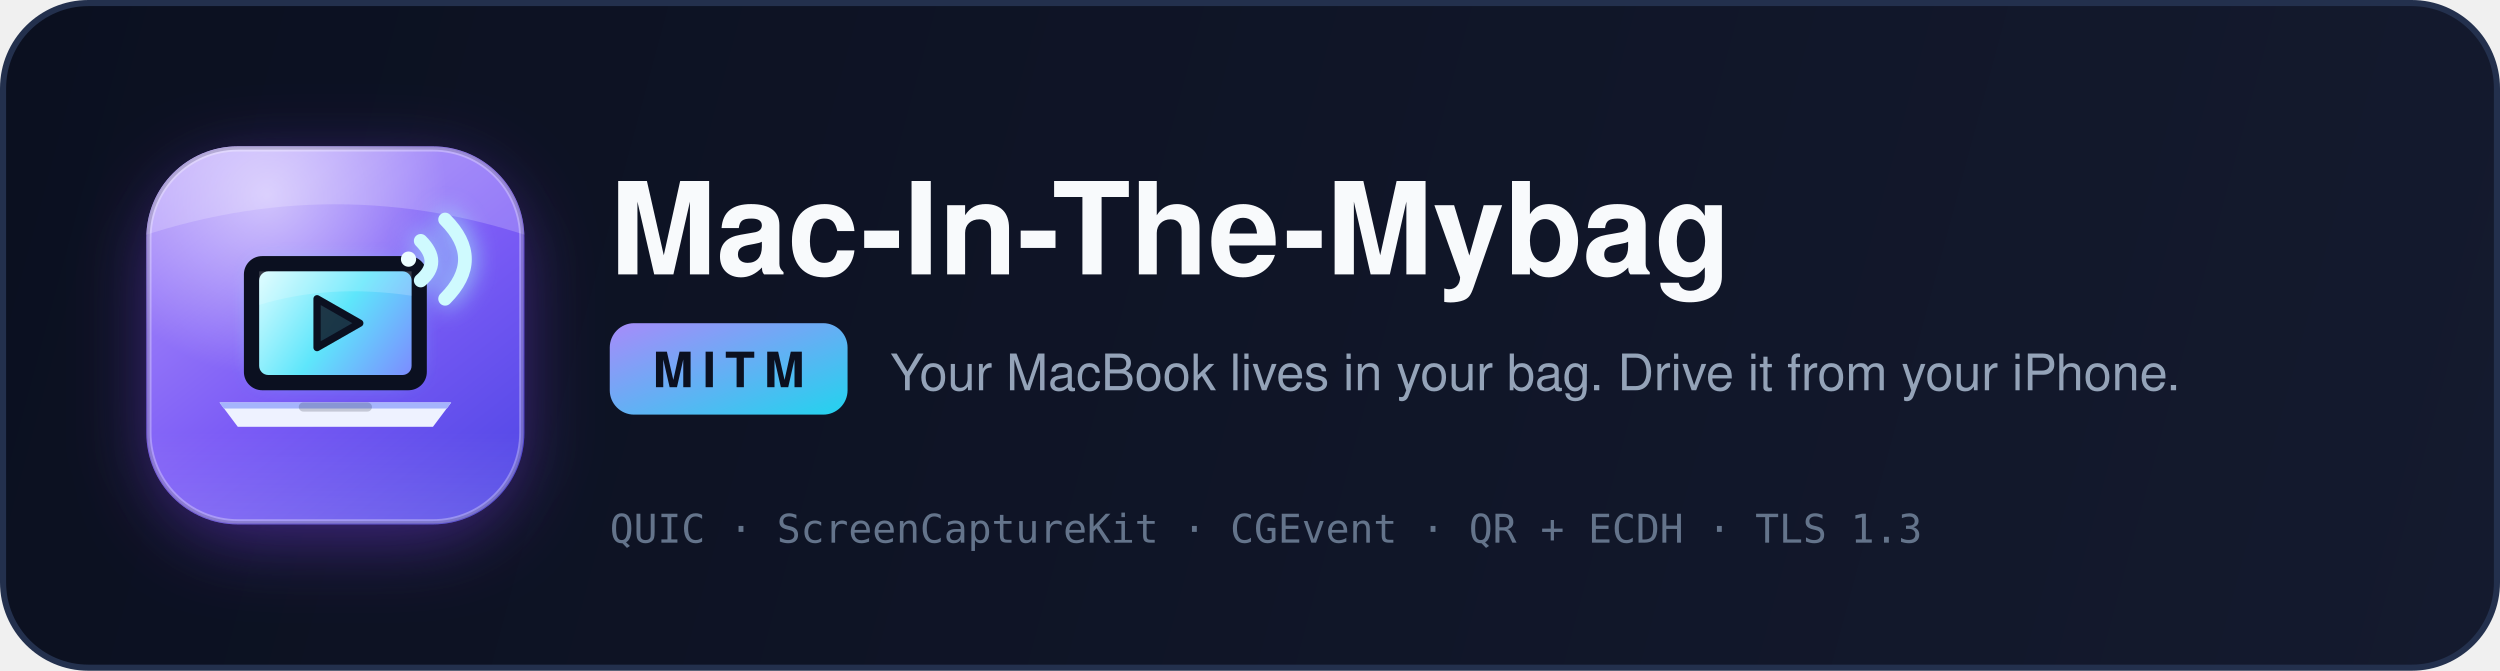
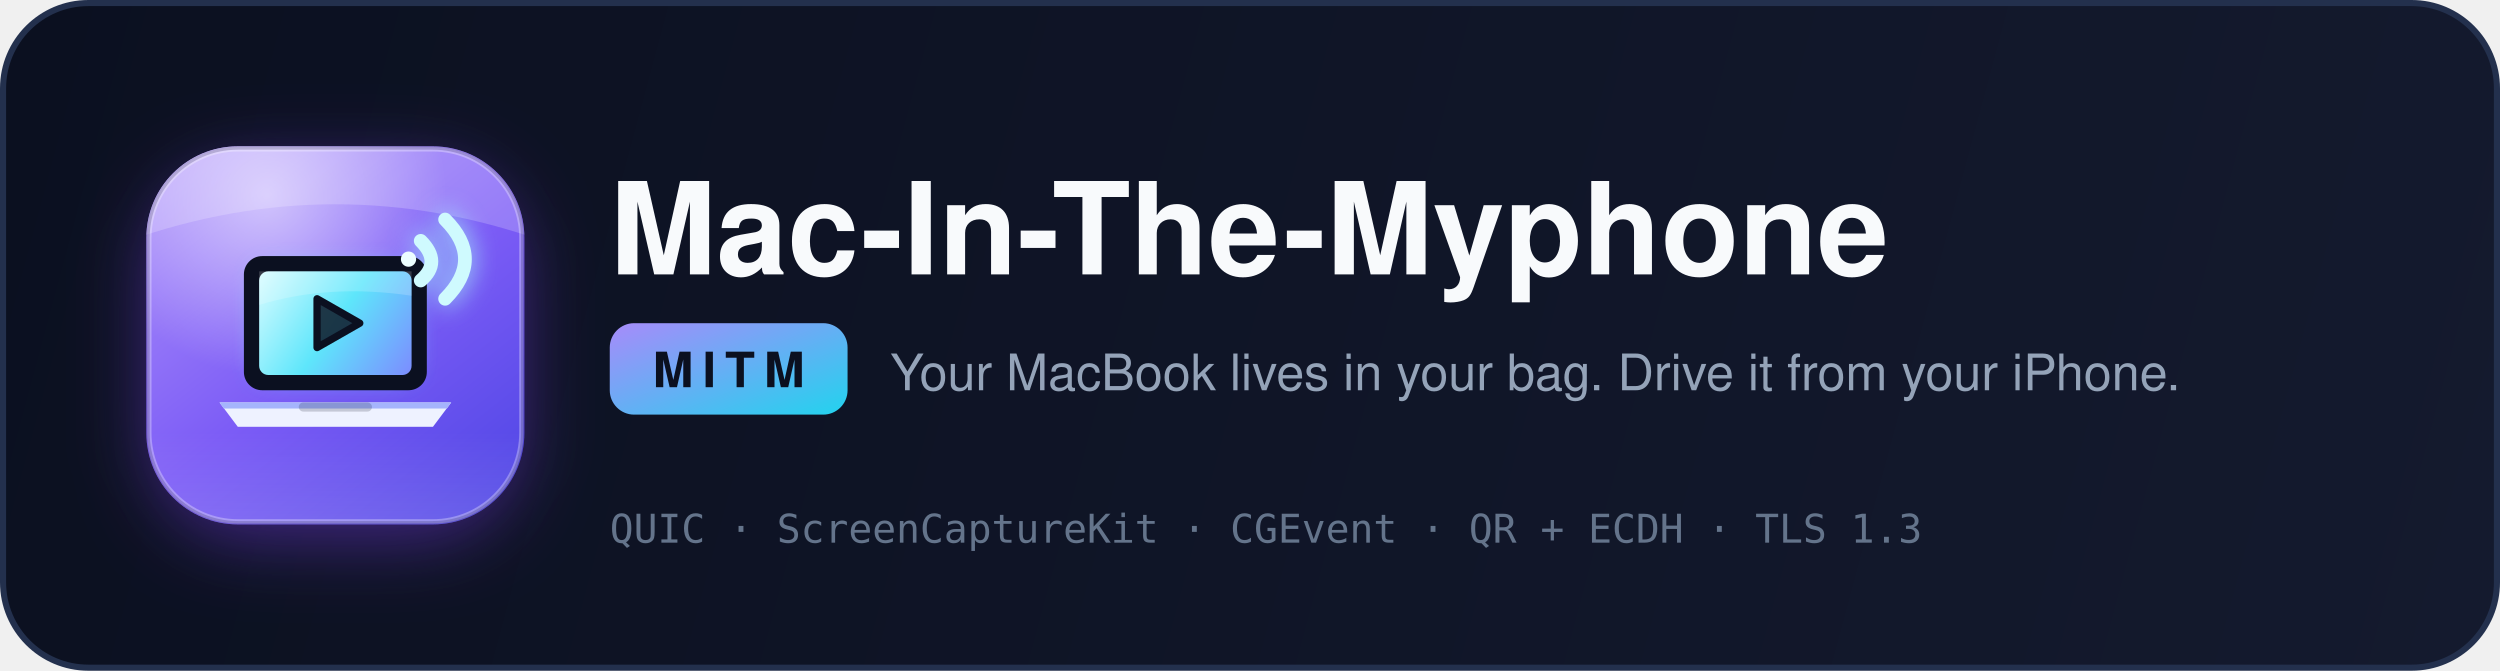
<svg xmlns="http://www.w3.org/2000/svg" width="820" height="220" viewBox="0 0 820 220" fill="none">
  <defs>
    <linearGradient id="bg" x1="0" y1="0" x2="820" y2="220" gradientUnits="userSpaceOnUse">
      <stop stop-color="#0B1020" />
      <stop offset="1" stop-color="#141A2E" />
    </linearGradient>
    <linearGradient id="tile" x1="18" y1="4" x2="112" y2="124" gradientUnits="userSpaceOnUse">
      <stop stop-color="#A78BFA" />
      <stop offset=".5" stop-color="#7C5CF6" />
      <stop offset="1" stop-color="#4F46E5" />
    </linearGradient>
    <linearGradient id="scr" x1="37" y1="41" x2="87" y2="75" gradientUnits="userSpaceOnUse">
      <stop stop-color="#D9FCFF" />
      <stop offset=".5" stop-color="#5EE6FB" />
      <stop offset="1" stop-color="#7C8CFF" />
    </linearGradient>
    <linearGradient id="accent" x1="0" y1="0" x2="1" y2="1">
      <stop stop-color="#A78BFA" />
      <stop offset="1" stop-color="#22D3EE" />
    </linearGradient>
    <radialGradient id="gloss" cx="0.32" cy="0.13" r="0.95">
      <stop stop-color="#FFFFFF" stop-opacity="0.55" />
      <stop offset="0.5" stop-color="#FFFFFF" stop-opacity="0" />
    </radialGradient>
    <linearGradient id="botRefl" x1="0" y1="94" x2="0" y2="124" gradientUnits="userSpaceOnUse">
      <stop stop-color="#FFFFFF" stop-opacity="0" />
      <stop offset="1" stop-color="#FFFFFF" stop-opacity="0.14" />
    </linearGradient>
    <filter id="glow" x="-90%" y="-90%" width="280%" height="280%">
      <feGaussianBlur stdDeviation="4" />
    </filter>
    <filter id="ambient" x="-70%" y="-70%" width="240%" height="240%">
      <feGaussianBlur stdDeviation="12" />
    </filter>
    <clipPath id="tileclip">
      <rect width="124" height="124" rx="30" />
    </clipPath>
  </defs>
  <rect x="1" y="1" width="818" height="218" rx="28" fill="url(#bg)" stroke="#23304D" stroke-width="2" />
  <g transform="translate(48,48)">
    <rect x="2" y="8" width="120" height="120" rx="32" fill="#7C3AED" opacity="0.5" filter="url(#ambient)" />
    <rect width="124" height="124" rx="30" fill="url(#tile)" />
    <g clip-path="url(#tileclip)">
      <path d="M-6 -6 H130 V31 Q62 7 -6 31 Z" fill="#FFFFFF" opacity="0.20" />
      <rect width="124" height="124" rx="30" fill="url(#gloss)" />
      <g filter="url(#glow)">
        <rect x="37" y="41" width="50" height="34" rx="4" fill="#67ECFF" />
        <g stroke="#A5F3FC" stroke-width="4.5" fill="none" stroke-linecap="round">
          <path d="M98 24 q13 13 0 26" />
          <path d="M90 31 q7 7 0 13" />
        </g>
      </g>
      <rect x="32" y="36" width="60" height="44" rx="6" fill="#0B1020" />
      <rect x="37" y="41" width="50" height="34" rx="3" fill="url(#scr)" />
      <path d="M37 52 Q60 45 87 49 L87 41 H37 Z" fill="#FFFFFF" opacity="0.18" />
      <path d="M56 50 L56 66 L70 58 Z" fill="#0B1020" fill-opacity="0.82" stroke="#0B1020" stroke-width="2.4" stroke-linejoin="round" />
      <path d="M24 84 H100 L94 92 H30 Z" fill="#EEF2FF" />
      <path d="M24 84 H100 L98.6 86 H25.4 Z" fill="#A5B4FC" />
      <rect x="50" y="84" width="24" height="3" rx="1.5" fill="#0B1020" fill-opacity="0.18" />
      <g stroke="#CFFAFE" stroke-width="4.5" fill="none" stroke-linecap="round">
        <path d="M98 24 q13 13 0 26" />
        <path d="M90 31 q7 7 0 13" />
      </g>
      <circle cx="86" cy="37" r="2.5" fill="#ECFEFF" />
      <rect x="0" y="94" width="124" height="30" fill="url(#botRefl)" />
    </g>
    <rect x="1" y="1" width="122" height="122" rx="29" fill="none" stroke="#FFFFFF" stroke-opacity="0.32" stroke-width="1.4" />
    <rect x="0.6" y="0.6" width="122.8" height="122.8" rx="29.4" fill="none" stroke="#1E1B4B" stroke-opacity="0.22" stroke-width="1" />
  </g>
-   <text x="200" y="90" font-family="-apple-system,BlinkMacSystemFont,Segoe UI,Helvetica,Arial,sans-serif" font-size="42" font-weight="800" fill="#F8FAFC">Mac-In-The-Mybag</text>
+   <text x="200" y="90" font-family="-apple-system,BlinkMacSystemFont,Segoe UI,Helvetica,Arial,sans-serif" font-size="42" font-weight="800" fill="#F8FAFC">Mac-In-The-Myphone</text>
  <g transform="translate(200,106)">
    <rect width="78" height="30" rx="8" fill="url(#accent)" />
    <text x="39" y="21" text-anchor="middle" font-family="-apple-system,Segoe UI,Helvetica,Arial,sans-serif" font-size="16" font-weight="800" fill="#0B1020" letter-spacing="3">MITM</text>
  </g>
  <text x="292" y="128" font-family="-apple-system,BlinkMacSystemFont,Segoe UI,Helvetica,Arial,sans-serif" font-size="16.5" font-weight="500" fill="#94A3B8">Your MacBook lives in your bag. Drive it from your iPhone.</text>
  <text x="200" y="178" font-family="ui-monospace,SFMono-Regular,Menlo,monospace" font-size="13" fill="#64748B">QUIC · ScreenCaptureKit · CGEvent · QR + ECDH · TLS 1.3</text>
</svg>
